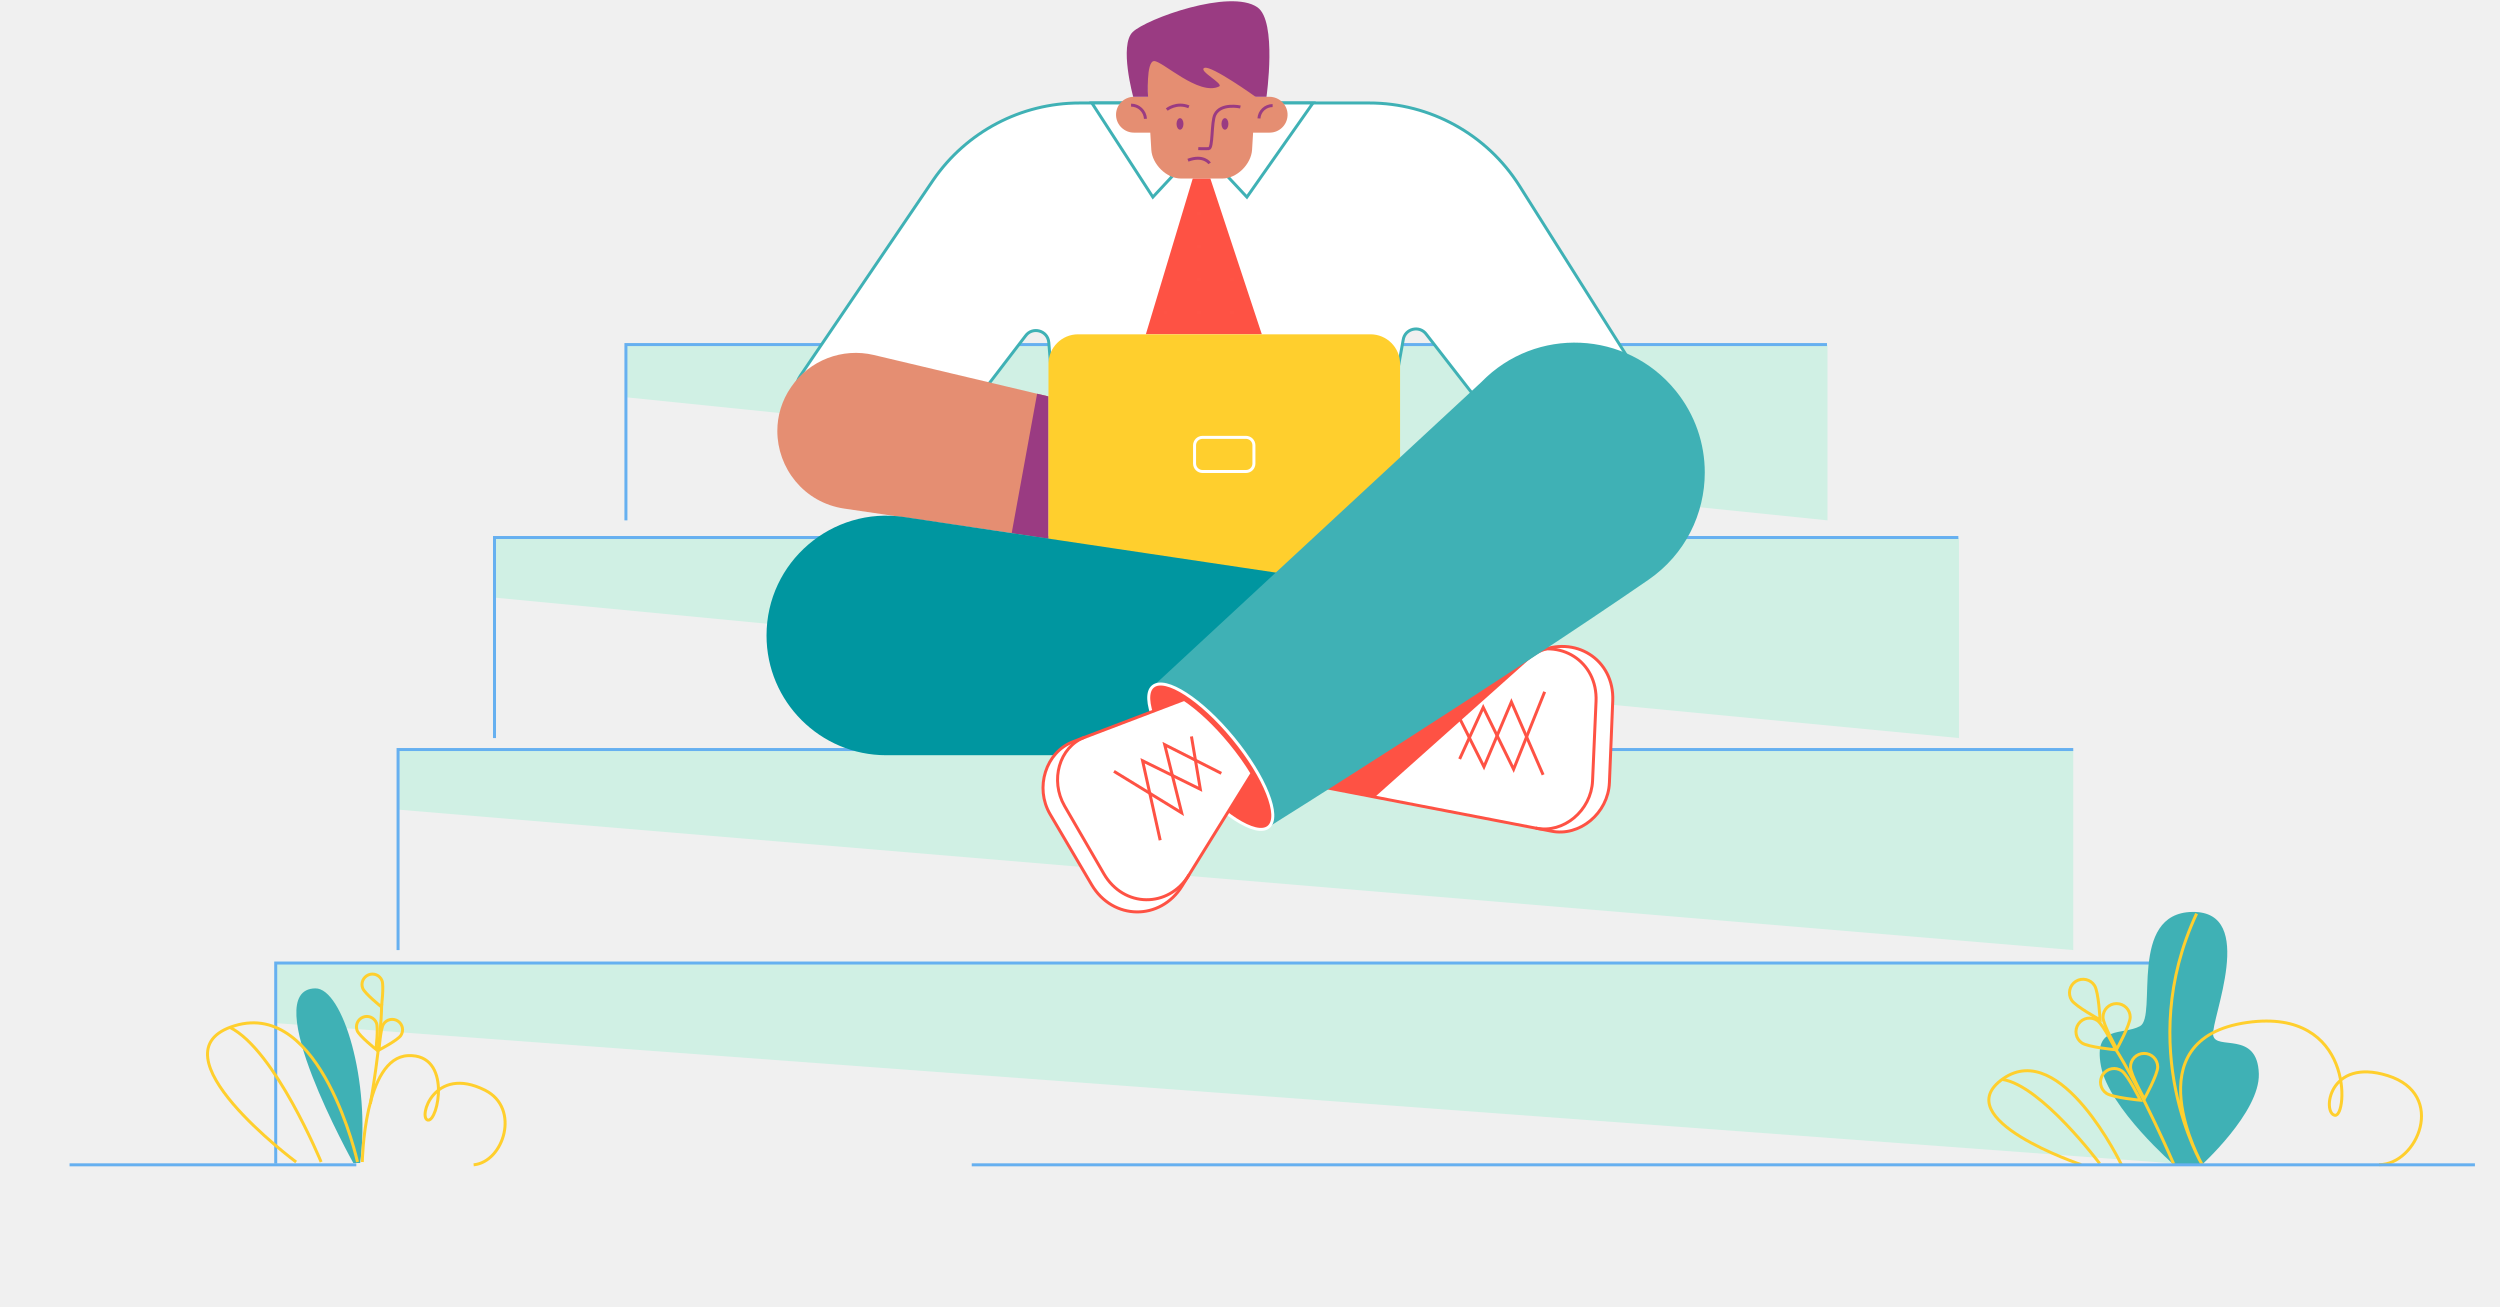
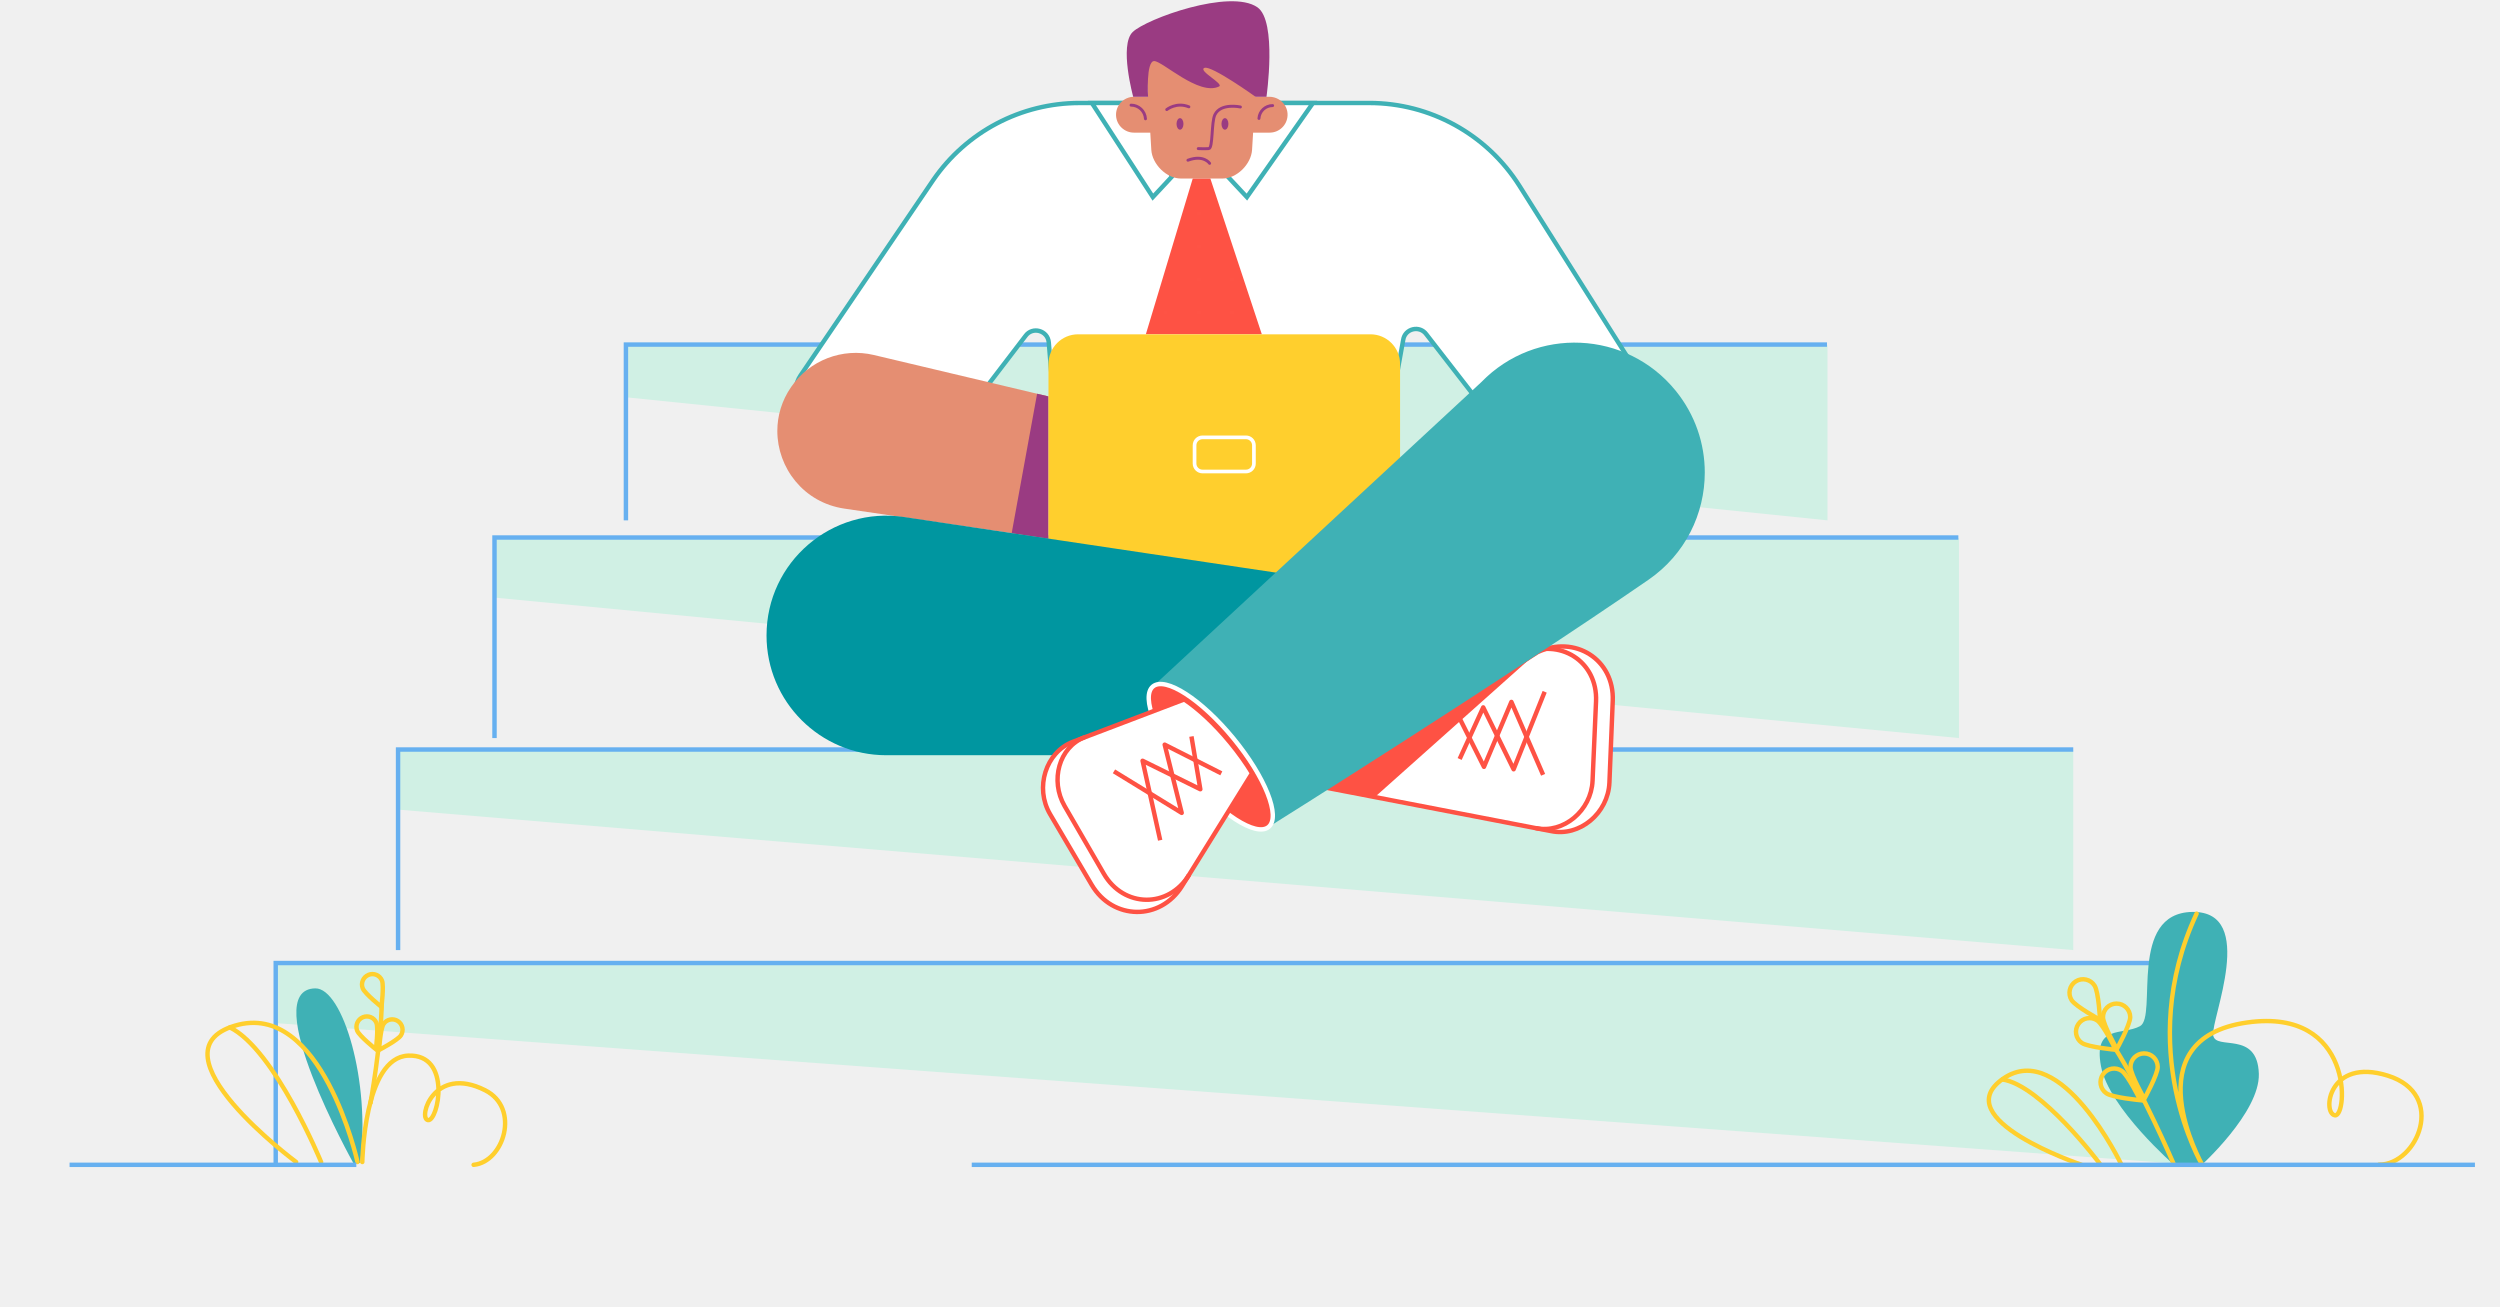
- <svg xmlns="http://www.w3.org/2000/svg" fill="none" height="436" viewBox="0 0 834 436" width="834">
+ <svg xmlns="http://www.w3.org/2000/svg" width="834" height="436" viewBox="0 0 834 436" fill="none">
  <path d="M91.979 341.315L725.855 388.171V321.512H91.979V341.315Z" fill="#D0F0E4" />
  <path d="M132.794 270.093L691.637 316.949V250.29H132.794V270.093Z" fill="#D0F0E4" />
  <path d="M164.966 199.365L653.515 246.221V179.562H164.966V199.365Z" fill="#D0F0E4" />
-   <path d="M725.855 321.266H91.979V388.196" stroke="#66B0F0" strokeMiterlimit="10" strokeWidth="1.48" />
-   <path d="M691.637 250.044H132.794V316.95" stroke="#66B0F0" strokeMiterlimit="10" strokeWidth="1.48" />
-   <path d="M653.306 179.315H164.966V246.221" stroke="#66B0F0" strokeMiterlimit="10" strokeWidth="1.48" />
+   <path d="M725.855 321.266H91.979V388.196" stroke="#66B0F0" stroke-width="1.48" stroke-miterlimit="10" />
+   <path d="M691.637 250.044H132.794V316.95" stroke="#66B0F0" stroke-width="1.48" stroke-miterlimit="10" />
+   <path d="M653.306 179.315H164.966V246.221" stroke="#66B0F0" stroke-width="1.48" stroke-miterlimit="10" />
  <path d="M208.808 132.532L609.652 173.593V115.171H208.808V132.532Z" fill="#D0F0E4" />
-   <path d="M609.485 114.949H208.808V173.594" stroke="#66B0F0" strokeMiterlimit="10" strokeWidth="1.48" />
+   <path d="M609.485 114.949H208.808V173.594" stroke="#66B0F0" stroke-width="1.48" stroke-miterlimit="10" />
  <path d="M117.855 387.97C117.855 387.97 85.573 330.041 105.179 329.72C114.328 329.572 123.699 360.917 120.148 387.97H117.855Z" fill="#3FB1B5" />
-   <path d="M119.261 387.649C119.261 387.649 107.275 333.419 78.323 342.174C49.371 350.928 98.792 387.649 98.792 387.649" stroke="#FFCF2D" strokeLinecap="round" strokeMiterlimit="10" strokeWidth="1.48" />
-   <path d="M158.003 388.586C168.041 387.649 173.713 369.696 161.826 363.703C144.736 355.096 139.384 373.075 142.763 373.666C146.141 374.283 150.901 351.545 136.154 352.162C121.406 352.778 120.864 387.649 120.864 387.649" stroke="#FFCF2D" strokeLinecap="round" strokeMiterlimit="10" strokeWidth="1.48" />
-   <path d="M107.127 387.649C107.127 387.649 91.714 350.214 76.695 342.741" stroke="#FFCF2D" strokeLinecap="round" strokeMiterlimit="10" strokeWidth="1.48" />
-   <path d="M123.552 368.216C123.552 368.216 127.177 348.117 127.325 334.899" stroke="#FFCF2D" strokeMiterlimit="10" strokeWidth="1.48" />
-   <path d="M119.162 343.851C119.877 345.627 125.401 350.041 125.401 350.041C125.401 350.041 126.289 343.013 125.574 341.237C124.859 339.461 122.837 338.623 121.086 339.338C119.31 340.053 118.447 342.075 119.162 343.851Z" stroke="#FFCF2D" strokeMiterlimit="10" strokeWidth="1.48" />
-   <path d="M121.012 329.72C121.727 331.496 127.251 335.91 127.251 335.91C127.251 335.91 128.139 328.882 127.424 327.106C126.708 325.33 124.686 324.492 122.935 325.207C121.16 325.947 120.296 327.944 121.012 329.72Z" stroke="#FFCF2D" strokeMiterlimit="10" strokeWidth="1.48" />
-   <path d="M133.737 345.405C132.701 347.008 126.437 350.288 126.437 350.288C126.437 350.288 126.906 343.234 127.941 341.631C128.977 340.028 131.123 339.585 132.726 340.62C134.329 341.681 134.773 343.802 133.737 345.405Z" stroke="#FFCF2D" strokeMiterlimit="10" strokeWidth="1.48" />
+   <path d="M119.261 387.649C119.261 387.649 107.275 333.419 78.323 342.174C49.371 350.928 98.792 387.649 98.792 387.649" stroke="#FFCF2D" stroke-width="1.48" stroke-miterlimit="10" stroke-linecap="round" />
+   <path d="M158.003 388.586C168.041 387.649 173.713 369.696 161.826 363.703C144.736 355.096 139.384 373.075 142.763 373.666C146.141 374.283 150.901 351.545 136.154 352.162C121.406 352.778 120.864 387.649 120.864 387.649" stroke="#FFCF2D" stroke-width="1.48" stroke-miterlimit="10" stroke-linecap="round" />
+   <path d="M107.127 387.649C107.127 387.649 91.714 350.214 76.695 342.741" stroke="#FFCF2D" stroke-width="1.48" stroke-miterlimit="10" stroke-linecap="round" />
+   <path d="M123.552 368.216C123.552 368.216 127.177 348.117 127.325 334.899" stroke="#FFCF2D" stroke-width="1.48" stroke-miterlimit="10" />
+   <path d="M119.162 343.851C119.877 345.627 125.401 350.041 125.401 350.041C125.401 350.041 126.289 343.013 125.574 341.237C124.859 339.461 122.837 338.623 121.086 339.338C119.31 340.053 118.447 342.075 119.162 343.851Z" stroke="#FFCF2D" stroke-width="1.48" stroke-miterlimit="10" />
+   <path d="M121.012 329.72C121.727 331.496 127.251 335.91 127.251 335.91C127.251 335.91 128.139 328.882 127.424 327.106C126.708 325.33 124.686 324.492 122.935 325.207C121.16 325.947 120.296 327.944 121.012 329.72Z" stroke="#FFCF2D" stroke-width="1.48" stroke-miterlimit="10" />
+   <path d="M133.737 345.405C132.701 347.008 126.437 350.288 126.437 350.288C126.437 350.288 126.906 343.234 127.941 341.631C128.977 340.028 131.123 339.585 132.726 340.62C134.329 341.681 134.773 343.802 133.737 345.405Z" stroke="#FFCF2D" stroke-width="1.48" stroke-miterlimit="10" />
  <path d="M734.116 388.98C734.116 388.98 753.944 371.076 753.549 358.227C753.105 343.529 739.049 350.632 738.309 345.33C737.544 340.052 753.155 303.948 731.428 304.219C709.702 304.491 719.813 339.115 713.919 342.321C708.025 345.502 698.259 341.704 700.898 355.712C703.536 369.744 725.485 388.807 725.485 388.807L734.116 388.98Z" fill="#3FB1B5" />
-   <path d="M793.649 388.536C806.497 388.536 816.386 365.059 796.583 358.844C776.78 352.629 774.61 371.347 778.926 372.063C783.242 372.778 785.387 336.106 749.752 341.088C710.861 346.513 734.634 388.536 734.634 388.536C734.634 388.536 711.699 349.966 732.785 304.787" stroke="#FFCF2D" strokeLinecap="round" strokeMiterlimit="10" strokeWidth="1.48" />
-   <path d="M707.704 388.536C707.704 388.536 687.58 346.415 668.27 359.83C648.961 373.246 694.288 388.536 694.288 388.536" stroke="#FFCF2D" strokeLinecap="round" strokeMiterlimit="10" strokeWidth="1.48" />
-   <path d="M700.453 388.166C700.453 388.166 680.897 362.025 667.999 360.102" stroke="#FFCF2D" strokeLinecap="round" strokeMiterlimit="10" strokeWidth="1.48" />
-   <path d="M725.139 388.289C725.139 388.289 714.56 363.652 705.188 349.053" stroke="#FFCF2D" strokeLinecap="round" strokeMiterlimit="10" strokeWidth="1.48" />
-   <path d="M702.698 364.737C704.769 366.168 714.017 367.031 714.017 367.031C714.017 367.031 709.899 358.695 707.852 357.265C705.78 355.834 702.969 356.352 701.539 358.424C700.108 360.495 700.626 363.331 702.698 364.737Z" stroke="#FFCF2D" strokeMiterlimit="10" strokeWidth="1.48" />
-   <path d="M694.51 347.918C696.582 349.349 705.83 350.212 705.83 350.212C705.83 350.212 701.711 341.876 699.664 340.446C697.593 339.016 694.781 339.534 693.351 341.605C691.921 343.677 692.439 346.513 694.51 347.918Z" stroke="#FFCF2D" strokeMiterlimit="10" strokeWidth="1.48" />
-   <path d="M691.082 333.64C692.414 335.76 700.577 340.199 700.577 340.199C700.577 340.199 700.108 330.927 698.752 328.806C697.42 326.685 694.609 326.044 692.488 327.376C690.367 328.707 689.751 331.519 691.082 333.64Z" stroke="#FFCF2D" strokeMiterlimit="10" strokeWidth="1.48" />
-   <path d="M719.813 355.909C719.837 358.424 715.349 366.562 715.349 366.562C715.349 366.562 710.762 358.473 710.737 355.982C710.713 353.467 712.735 351.42 715.25 351.42C717.741 351.395 719.788 353.393 719.813 355.909Z" stroke="#FFCF2D" strokeMiterlimit="10" strokeWidth="1.48" />
-   <path d="M710.639 339.287C710.663 341.803 706.175 349.941 706.175 349.941C706.175 349.941 701.588 341.852 701.563 339.361C701.539 336.846 703.561 334.799 706.076 334.799C708.592 334.799 710.614 336.796 710.639 339.287Z" stroke="#FFCF2D" strokeMiterlimit="10" strokeWidth="1.48" />
-   <path d="M118.867 388.586H23.206" stroke="#66B0F0" strokeMiterlimit="10" strokeWidth="1.48" />
-   <path d="M825.634 388.586H324.172" stroke="#66B0F0" strokeMiterlimit="10" strokeWidth="1.48" />
-   <path d="M456.779 34.357H360.156C340.624 34.357 322.375 43.975 311.326 60.054L267.059 125.258C263.41 130.561 266.714 137.786 273.151 137.786H322.424L342.104 112.065C344.422 108.809 349.551 110.24 349.872 114.235L353.842 162.67H459.22L468.098 113.421C468.641 109.574 473.622 108.39 475.866 111.571L493.943 134.852H552.859L506.89 62.002C496.015 44.789 477.099 34.357 456.779 34.357Z" fill="white" stroke="#3FB1B5" strokeLinecap="round" strokeMiterlimit="10" strokeWidth="1.48" />
+   <path d="M793.649 388.536C806.497 388.536 816.386 365.059 796.583 358.844C776.78 352.629 774.61 371.347 778.926 372.063C783.242 372.778 785.387 336.106 749.752 341.088C710.861 346.513 734.634 388.536 734.634 388.536C734.634 388.536 711.699 349.966 732.785 304.787" stroke="#FFCF2D" stroke-width="1.48" stroke-miterlimit="10" stroke-linecap="round" />
+   <path d="M707.704 388.536C707.704 388.536 687.58 346.415 668.27 359.83C648.961 373.246 694.288 388.536 694.288 388.536" stroke="#FFCF2D" stroke-width="1.48" stroke-miterlimit="10" stroke-linecap="round" />
+   <path d="M700.453 388.166C700.453 388.166 680.897 362.025 667.999 360.102" stroke="#FFCF2D" stroke-width="1.48" stroke-miterlimit="10" stroke-linecap="round" />
+   <path d="M725.139 388.289C725.139 388.289 714.56 363.652 705.188 349.053" stroke="#FFCF2D" stroke-width="1.48" stroke-miterlimit="10" stroke-linecap="round" />
+   <path d="M702.698 364.737C704.769 366.168 714.017 367.031 714.017 367.031C714.017 367.031 709.899 358.695 707.852 357.265C705.78 355.834 702.969 356.352 701.539 358.424C700.108 360.495 700.626 363.331 702.698 364.737Z" stroke="#FFCF2D" stroke-width="1.48" stroke-miterlimit="10" />
+   <path d="M694.51 347.918C696.582 349.349 705.83 350.212 705.83 350.212C705.83 350.212 701.711 341.876 699.664 340.446C697.593 339.016 694.781 339.534 693.351 341.605C691.921 343.677 692.439 346.513 694.51 347.918Z" stroke="#FFCF2D" stroke-width="1.48" stroke-miterlimit="10" />
+   <path d="M691.082 333.64C692.414 335.76 700.577 340.199 700.577 340.199C700.577 340.199 700.108 330.927 698.752 328.806C697.42 326.685 694.609 326.044 692.488 327.376C690.367 328.707 689.751 331.519 691.082 333.64Z" stroke="#FFCF2D" stroke-width="1.48" stroke-miterlimit="10" />
+   <path d="M719.813 355.909C719.837 358.424 715.349 366.562 715.349 366.562C715.349 366.562 710.762 358.473 710.737 355.982C710.713 353.467 712.735 351.42 715.25 351.42C717.741 351.395 719.788 353.393 719.813 355.909Z" stroke="#FFCF2D" stroke-width="1.48" stroke-miterlimit="10" />
+   <path d="M710.639 339.287C710.663 341.803 706.175 349.941 706.175 349.941C706.175 349.941 701.588 341.852 701.563 339.361C701.539 336.846 703.561 334.799 706.076 334.799C708.592 334.799 710.614 336.796 710.639 339.287Z" stroke="#FFCF2D" stroke-width="1.48" stroke-miterlimit="10" />
+   <path d="M118.867 388.586H23.206" stroke="#66B0F0" stroke-width="1.48" stroke-miterlimit="10" />
+   <path d="M825.634 388.586H324.172" stroke="#66B0F0" stroke-width="1.48" stroke-miterlimit="10" />
+   <path d="M456.779 34.357H360.156C340.624 34.357 322.375 43.975 311.326 60.054L267.059 125.258C263.41 130.561 266.714 137.786 273.151 137.786H322.424L342.104 112.065C344.422 108.809 349.551 110.24 349.872 114.235L353.842 162.67H459.22L468.098 113.421C468.641 109.574 473.622 108.39 475.866 111.571L493.943 134.852H552.859L506.89 62.002C496.015 44.789 477.099 34.357 456.779 34.357Z" fill="white" stroke="#3FB1B5" stroke-width="1.48" stroke-miterlimit="10" stroke-linecap="round" />
  <path d="M397.912 59.511L382.252 111.522H420.946L403.757 59.511H397.912Z" fill="#FE5244" />
  <g opacity="0.2">
    <g opacity="0.2">
      <g opacity="0.2">
-         <path d="M410.392 79.61V111.522H411.427V82.742L411.082 81.682L410.392 79.61Z" fill="white" opacity="0.2" />
+         <path opacity="0.2" d="M410.392 79.61V111.522H411.427V82.742L411.082 81.682L410.392 79.61Z" fill="white" />
      </g>
      <g opacity="0.2">
-         <path d="M399.368 59.635H400.404V111.522H399.368V59.635Z" fill="white" opacity="0.2" />
+         <path opacity="0.2" d="M399.368 59.635H400.404V111.522H399.368V59.635Z" fill="white" />
      </g>
      <g opacity="0.2">
-         <path d="M388.344 91.275V111.522H389.38V87.823L388.344 91.275Z" fill="white" opacity="0.2" />
+         <path opacity="0.2" d="M388.344 91.275V111.522H389.38V87.823L388.344 91.275Z" fill="white" />
      </g>
    </g>
    <g opacity="0.2">
      <g opacity="0.2">
-         <path d="M384.275 104.789H418.727L418.382 103.729H384.596L384.275 104.789Z" fill="white" opacity="0.2" />
+         <path opacity="0.2" d="M384.275 104.789H418.727L418.382 103.729H384.596L384.275 104.789Z" fill="white" />
      </g>
      <g opacity="0.2">
-         <path d="M387.604 93.766H415.077L414.731 92.706H387.925L387.604 93.766Z" fill="white" opacity="0.2" />
+         <path opacity="0.2" d="M387.604 93.766H415.077L414.731 92.706H387.925L387.604 93.766Z" fill="white" />
      </g>
      <g opacity="0.2">
-         <path d="M390.909 82.743H411.427L411.082 81.682H391.23L390.909 82.743Z" fill="white" opacity="0.2" />
+         <path opacity="0.2" d="M390.909 82.743H411.427L411.082 81.682H391.23L390.909 82.743Z" fill="white" />
      </g>
      <g opacity="0.2">
-         <path d="M394.238 71.719H407.777L407.432 70.658H394.559L394.238 71.719Z" fill="white" opacity="0.2" />
+         <path opacity="0.2" d="M394.238 71.719H407.777L407.432 70.658H394.559L394.238 71.719Z" fill="white" />
      </g>
      <g opacity="0.2">
-         <path d="M397.568 60.695H404.128L403.783 59.635H397.864L397.568 60.695Z" fill="white" opacity="0.2" />
+         <path opacity="0.2" d="M397.568 60.695H404.128L403.783 59.635H397.864L397.568 60.695Z" fill="white" />
      </g>
    </g>
  </g>
-   <path d="M390.908 58.969L384.595 65.751L364.249 34.357H382.277L390.908 58.969Z" fill="white" stroke="#3FB1B5" strokeLinecap="round" strokeMiterlimit="10" strokeWidth="1.48" />
-   <path d="M409.626 58.969L415.964 65.751L438.011 34.357H418.282L409.626 58.969Z" fill="white" stroke="#3FB1B5" strokeLinecap="round" strokeMiterlimit="10" strokeWidth="1.48" />
+   <path d="M390.908 58.969L384.595 65.751L364.249 34.357H382.277L390.908 58.969Z" fill="white" stroke="#3FB1B5" stroke-width="1.48" stroke-miterlimit="10" stroke-linecap="round" />
+   <path d="M409.626 58.969L415.964 65.751L438.011 34.357H418.282L409.626 58.969Z" fill="white" stroke="#3FB1B5" stroke-width="1.48" stroke-miterlimit="10" stroke-linecap="round" />
  <path d="M259.316 143.755C259.316 156.036 268.071 167.676 281.684 169.674L337.492 177.886L349.749 179.686V132.238L345.976 131.35L291.523 118.428C281.018 115.937 270.068 120.154 263.952 129.057C260.771 133.644 259.316 138.749 259.316 143.755Z" fill="#E58E72" />
  <path d="M337.492 177.886L349.749 179.686V132.238L345.976 131.35L337.492 177.886Z" fill="#9A3B82" />
  <path d="M349.749 191.82H467.062V121.412C467.062 115.937 462.623 111.523 457.173 111.523H359.663C354.188 111.523 349.773 115.962 349.773 121.412V191.82H349.749Z" fill="#FFCF2D" />
-   <path d="M401.168 157.294H415.644C417.123 157.294 418.307 156.11 418.307 154.631V148.564C418.307 147.084 417.123 145.901 415.644 145.901H401.168C399.688 145.901 398.504 147.084 398.504 148.564V154.631C398.504 156.11 399.713 157.294 401.168 157.294Z" stroke="white" strokeMiterlimit="10" strokeWidth="1.233" />
+   <path d="M401.168 157.294H415.644C417.123 157.294 418.307 156.11 418.307 154.631V148.564C418.307 147.084 417.123 145.901 415.644 145.901H401.168C399.688 145.901 398.504 147.084 398.504 148.564V154.631C398.504 156.11 399.713 157.294 401.168 157.294Z" stroke="white" stroke-width="1.233" stroke-miterlimit="10" />
  <path d="M425.853 191.055L301.658 172.485C277.49 168.811 255.714 187.529 255.714 211.993C255.714 234.064 273.594 251.944 295.666 251.944H425.039L425.853 191.055Z" fill="#0096A0" />
-   <path d="M442.647 262.82L517.395 277.246C526.914 279.269 536.483 271.328 536.902 261.069L538.012 233.793C538.579 219.983 525.336 211.672 512.857 217.591L442.647 262.82Z" fill="white" stroke="#FE5244" strokeMiterlimit="10" strokeWidth="1.48" />
-   <path d="M512.339 276.26C521.538 278.184 530.835 270.465 531.279 260.477L532.438 233.991C533.03 220.575 520.255 212.585 508.171 218.355" stroke="#FE5244" strokeMiterlimit="10" strokeWidth="1.48" />
+   <path d="M442.647 262.82L517.395 277.246C526.914 279.269 536.483 271.328 536.902 261.069L538.012 233.793C538.579 219.983 525.336 211.672 512.857 217.591L442.647 262.82Z" fill="white" stroke="#FE5244" stroke-width="1.48" stroke-miterlimit="10" />
+   <path d="M512.339 276.26C521.538 278.184 530.835 270.465 531.279 260.477L532.438 233.991C533.03 220.575 520.255 212.585 508.171 218.355" stroke="#FE5244" stroke-width="1.48" stroke-miterlimit="10" />
  <path d="M512.857 217.566L442.647 262.82L458.652 265.902L512.857 217.566Z" fill="#FE5244" />
-   <path d="M485.804 237.393L495.051 255.815L504.201 234.163L514.781 258.479" stroke="#FE5244" strokeLinejoin="round" strokeMiterlimit="10" strokeWidth="1.48" />
-   <path d="M515.298 230.784L504.941 256.629L494.805 235.988L486.938 253.201" stroke="#FE5244" strokeLinejoin="round" strokeMiterlimit="10" strokeWidth="1.48" />
+   <path d="M485.804 237.393L495.051 255.815L504.201 234.163L514.781 258.479" stroke="#FE5244" stroke-width="1.48" stroke-miterlimit="10" stroke-linejoin="round" />
+   <path d="M515.298 230.784L504.941 256.629L494.805 235.988L486.938 253.201" stroke="#FE5244" stroke-width="1.48" stroke-miterlimit="10" stroke-linejoin="round" />
  <path d="M384.594 229.009C388.737 225.605 400.723 233.349 411.376 246.296C422.03 259.243 427.308 272.511 423.165 275.914C423.781 275.544 501.637 226.715 549.948 193.398C562.229 184.939 568.715 171.375 568.715 157.639C568.715 148.07 565.559 138.428 559.023 130.364C542.648 110.166 512.315 108.81 494.189 127.454L384.594 229.009Z" fill="#3FB1B5" />
-   <path d="M396.408 258.613C385.758 245.664 380.484 232.404 384.628 228.995C388.773 225.587 400.766 233.32 411.416 246.269C422.066 259.217 427.339 272.478 423.195 275.886C419.051 279.295 407.058 271.561 396.408 258.613Z" fill="#FE5244" stroke="white" strokeMiterlimit="10" strokeWidth="1.48" />
-   <path d="M350.315 271.623L364.174 295.15C371.203 307.061 387.085 307.283 394.36 295.545L417.689 257.961C415.692 254.656 413.226 251.204 410.39 247.751C405.26 241.512 399.81 236.481 395.075 233.324L357.935 247.455C348.86 250.932 345.111 262.77 350.315 271.623Z" fill="white" stroke="#FE5244" strokeMiterlimit="10" strokeWidth="1.48" />
-   <path d="M361.856 245.926C353.274 249.256 350.241 260.378 355.149 268.886L368.219 291.451C374.828 302.894 389.798 303.091 396.678 291.846" stroke="#FE5244" strokeMiterlimit="10" strokeWidth="1.48" />
-   <path d="M407.431 257.985L388.54 248.417L394.212 271.179L371.623 257.319" stroke="#FE5244" strokeLinejoin="round" strokeMiterlimit="10" strokeWidth="1.48" />
-   <path d="M387.036 280.304L381.167 253.793L400.427 263.288L397.468 245.679" stroke="#FE5244" strokeLinejoin="round" strokeMiterlimit="10" strokeWidth="1.48" />
+   <path d="M396.408 258.613C385.758 245.664 380.484 232.404 384.628 228.995C388.773 225.587 400.766 233.32 411.416 246.269C422.066 259.217 427.339 272.478 423.195 275.886C419.051 279.295 407.058 271.561 396.408 258.613Z" fill="#FE5244" stroke="white" stroke-width="1.48" stroke-miterlimit="10" />
+   <path d="M350.315 271.623L364.174 295.15C371.203 307.061 387.085 307.283 394.36 295.545L417.689 257.961C415.692 254.656 413.226 251.204 410.39 247.751C405.26 241.512 399.81 236.481 395.075 233.324L357.935 247.455C348.86 250.932 345.111 262.77 350.315 271.623Z" fill="white" stroke="#FE5244" stroke-width="1.48" stroke-miterlimit="10" />
+   <path d="M361.856 245.926C353.274 249.256 350.241 260.378 355.149 268.886L368.219 291.451C374.828 302.894 389.798 303.091 396.678 291.846" stroke="#FE5244" stroke-width="1.48" stroke-miterlimit="10" />
+   <path d="M407.431 257.985L388.54 248.417L394.212 271.179L371.623 257.319" stroke="#FE5244" stroke-width="1.48" stroke-miterlimit="10" stroke-linejoin="round" />
+   <path d="M387.036 280.304L381.167 253.793L400.427 263.288L397.468 245.679" stroke="#FE5244" stroke-width="1.48" stroke-miterlimit="10" stroke-linejoin="round" />
  <path d="M372.314 38.624C372.412 40.202 373.103 41.608 374.188 42.619C375.273 43.63 376.703 44.247 378.282 44.247H383.732L384.077 49.993C384.373 54.728 389.083 59.562 393.991 59.562H407.777C412.66 59.562 417.395 54.728 417.69 49.993L418.036 44.247H423.56C425.138 44.247 426.593 43.63 427.654 42.619C428.739 41.608 429.429 40.203 429.528 38.599C429.725 35.147 426.889 32.286 423.437 32.286H418.776L419.293 23.531C419.392 21.682 417.937 20.128 416.087 20.128H385.655C383.806 20.128 382.351 21.682 382.449 23.531L382.967 32.286H378.257C374.854 32.311 372.116 35.196 372.314 38.624Z" fill="#E58E72" />
  <path d="M382.992 32.286H378.035C378.035 32.286 373.3 15.097 377.862 10.683C382.425 6.269 410.44 -3.892 419.491 2.446C426.1 7.082 422.499 32.286 422.499 32.286H418.849C418.849 32.286 404.127 21.731 401.808 22.644C399.49 23.556 408.467 27.995 406.667 28.858C399.934 32.089 387.826 20.375 385.039 20.375C382.252 20.375 382.992 32.286 382.992 32.286Z" fill="#9A3B82" />
-   <path d="M389.231 36.553C389.231 36.553 392.462 33.939 396.605 35.64" stroke="#9A3B82" strokeLinecap="round" strokeMiterlimit="10" strokeWidth="0.986" />
-   <path d="M403.529 54.491C403.529 54.491 401.561 51.492 396.297 53.447" stroke="#9A3B82" strokeLinecap="round" strokeMiterlimit="10" strokeWidth="0.986" />
-   <path d="M413.794 35.69C413.794 35.69 407.259 34.235 405.286 38.279C404.077 40.77 404.669 49.475 403.264 49.574C401.858 49.672 399.737 49.574 399.737 49.574" stroke="#9A3B82" strokeLinecap="round" strokeMiterlimit="10" strokeWidth="0.986" />
+   <path d="M389.231 36.553C389.231 36.553 392.462 33.939 396.605 35.64" stroke="#9A3B82" stroke-width="0.986" stroke-miterlimit="10" stroke-linecap="round" />
+   <path d="M403.529 54.491C403.529 54.491 401.561 51.492 396.297 53.447" stroke="#9A3B82" stroke-width="0.986" stroke-miterlimit="10" stroke-linecap="round" />
+   <path d="M413.794 35.69C413.794 35.69 407.259 34.235 405.286 38.279C404.077 40.77 404.669 49.475 403.264 49.574C401.858 49.672 399.737 49.574 399.737 49.574" stroke="#9A3B82" stroke-width="0.986" stroke-miterlimit="10" stroke-linecap="round" />
  <path d="M393.646 43.261C393.006 43.261 392.487 42.4 392.487 41.337C392.487 40.275 393.006 39.414 393.646 39.414C394.286 39.414 394.805 40.275 394.805 41.337C394.805 42.4 394.286 43.261 393.646 43.261Z" fill="#9A3B82" />
  <path d="M408.64 43.261C408 43.261 407.481 42.4 407.481 41.337C407.481 40.275 408 39.414 408.64 39.414C409.28 39.414 409.799 40.275 409.799 41.337C409.799 42.4 409.28 43.261 408.64 43.261Z" fill="#9A3B82" />
-   <path d="M419.984 39.512C420.132 37.096 422.13 35.221 424.546 35.221" stroke="#9A3B82" strokeLinecap="round" strokeMiterlimit="10" strokeWidth="0.986" />
-   <path d="M382.129 39.636C381.981 37.071 379.86 35.073 377.32 35.073" stroke="#9A3B82" strokeLinecap="round" strokeMiterlimit="10" strokeWidth="0.986" />
+   <path d="M419.984 39.512C420.132 37.096 422.13 35.221 424.546 35.221" stroke="#9A3B82" stroke-width="0.986" stroke-miterlimit="10" stroke-linecap="round" />
+   <path d="M382.129 39.636C381.981 37.071 379.86 35.073 377.32 35.073" stroke="#9A3B82" stroke-width="0.986" stroke-miterlimit="10" stroke-linecap="round" />
</svg>
